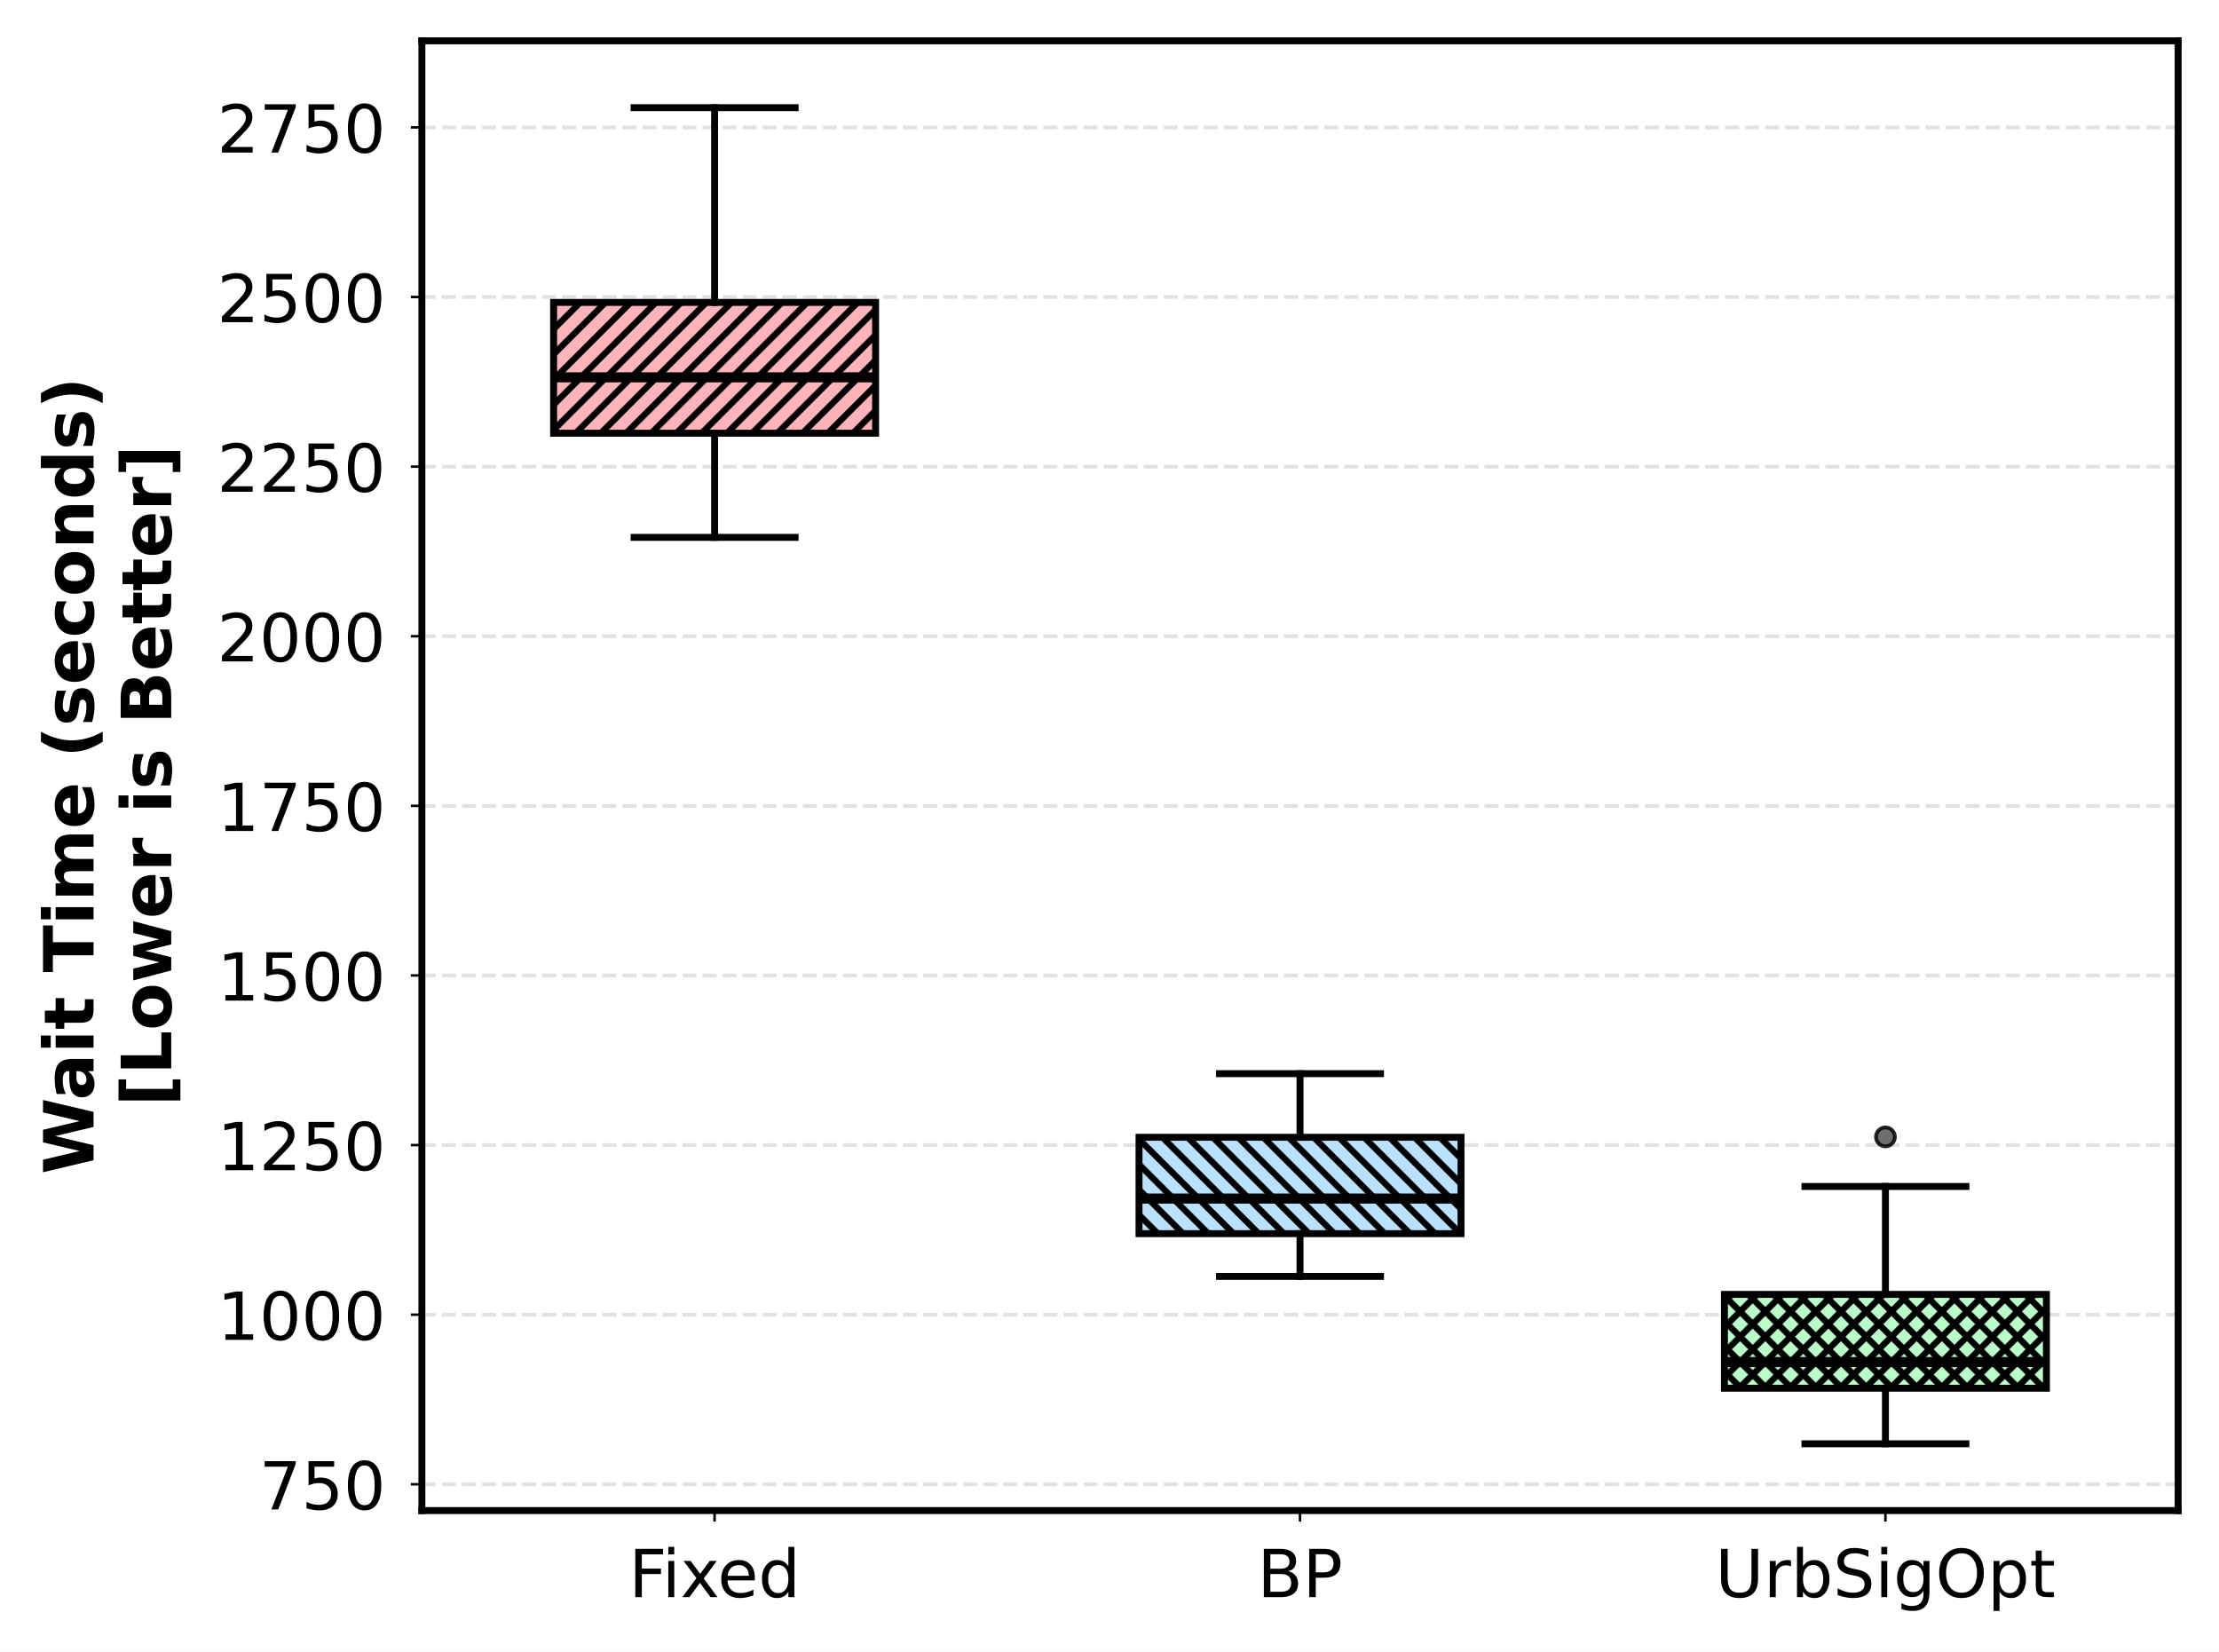
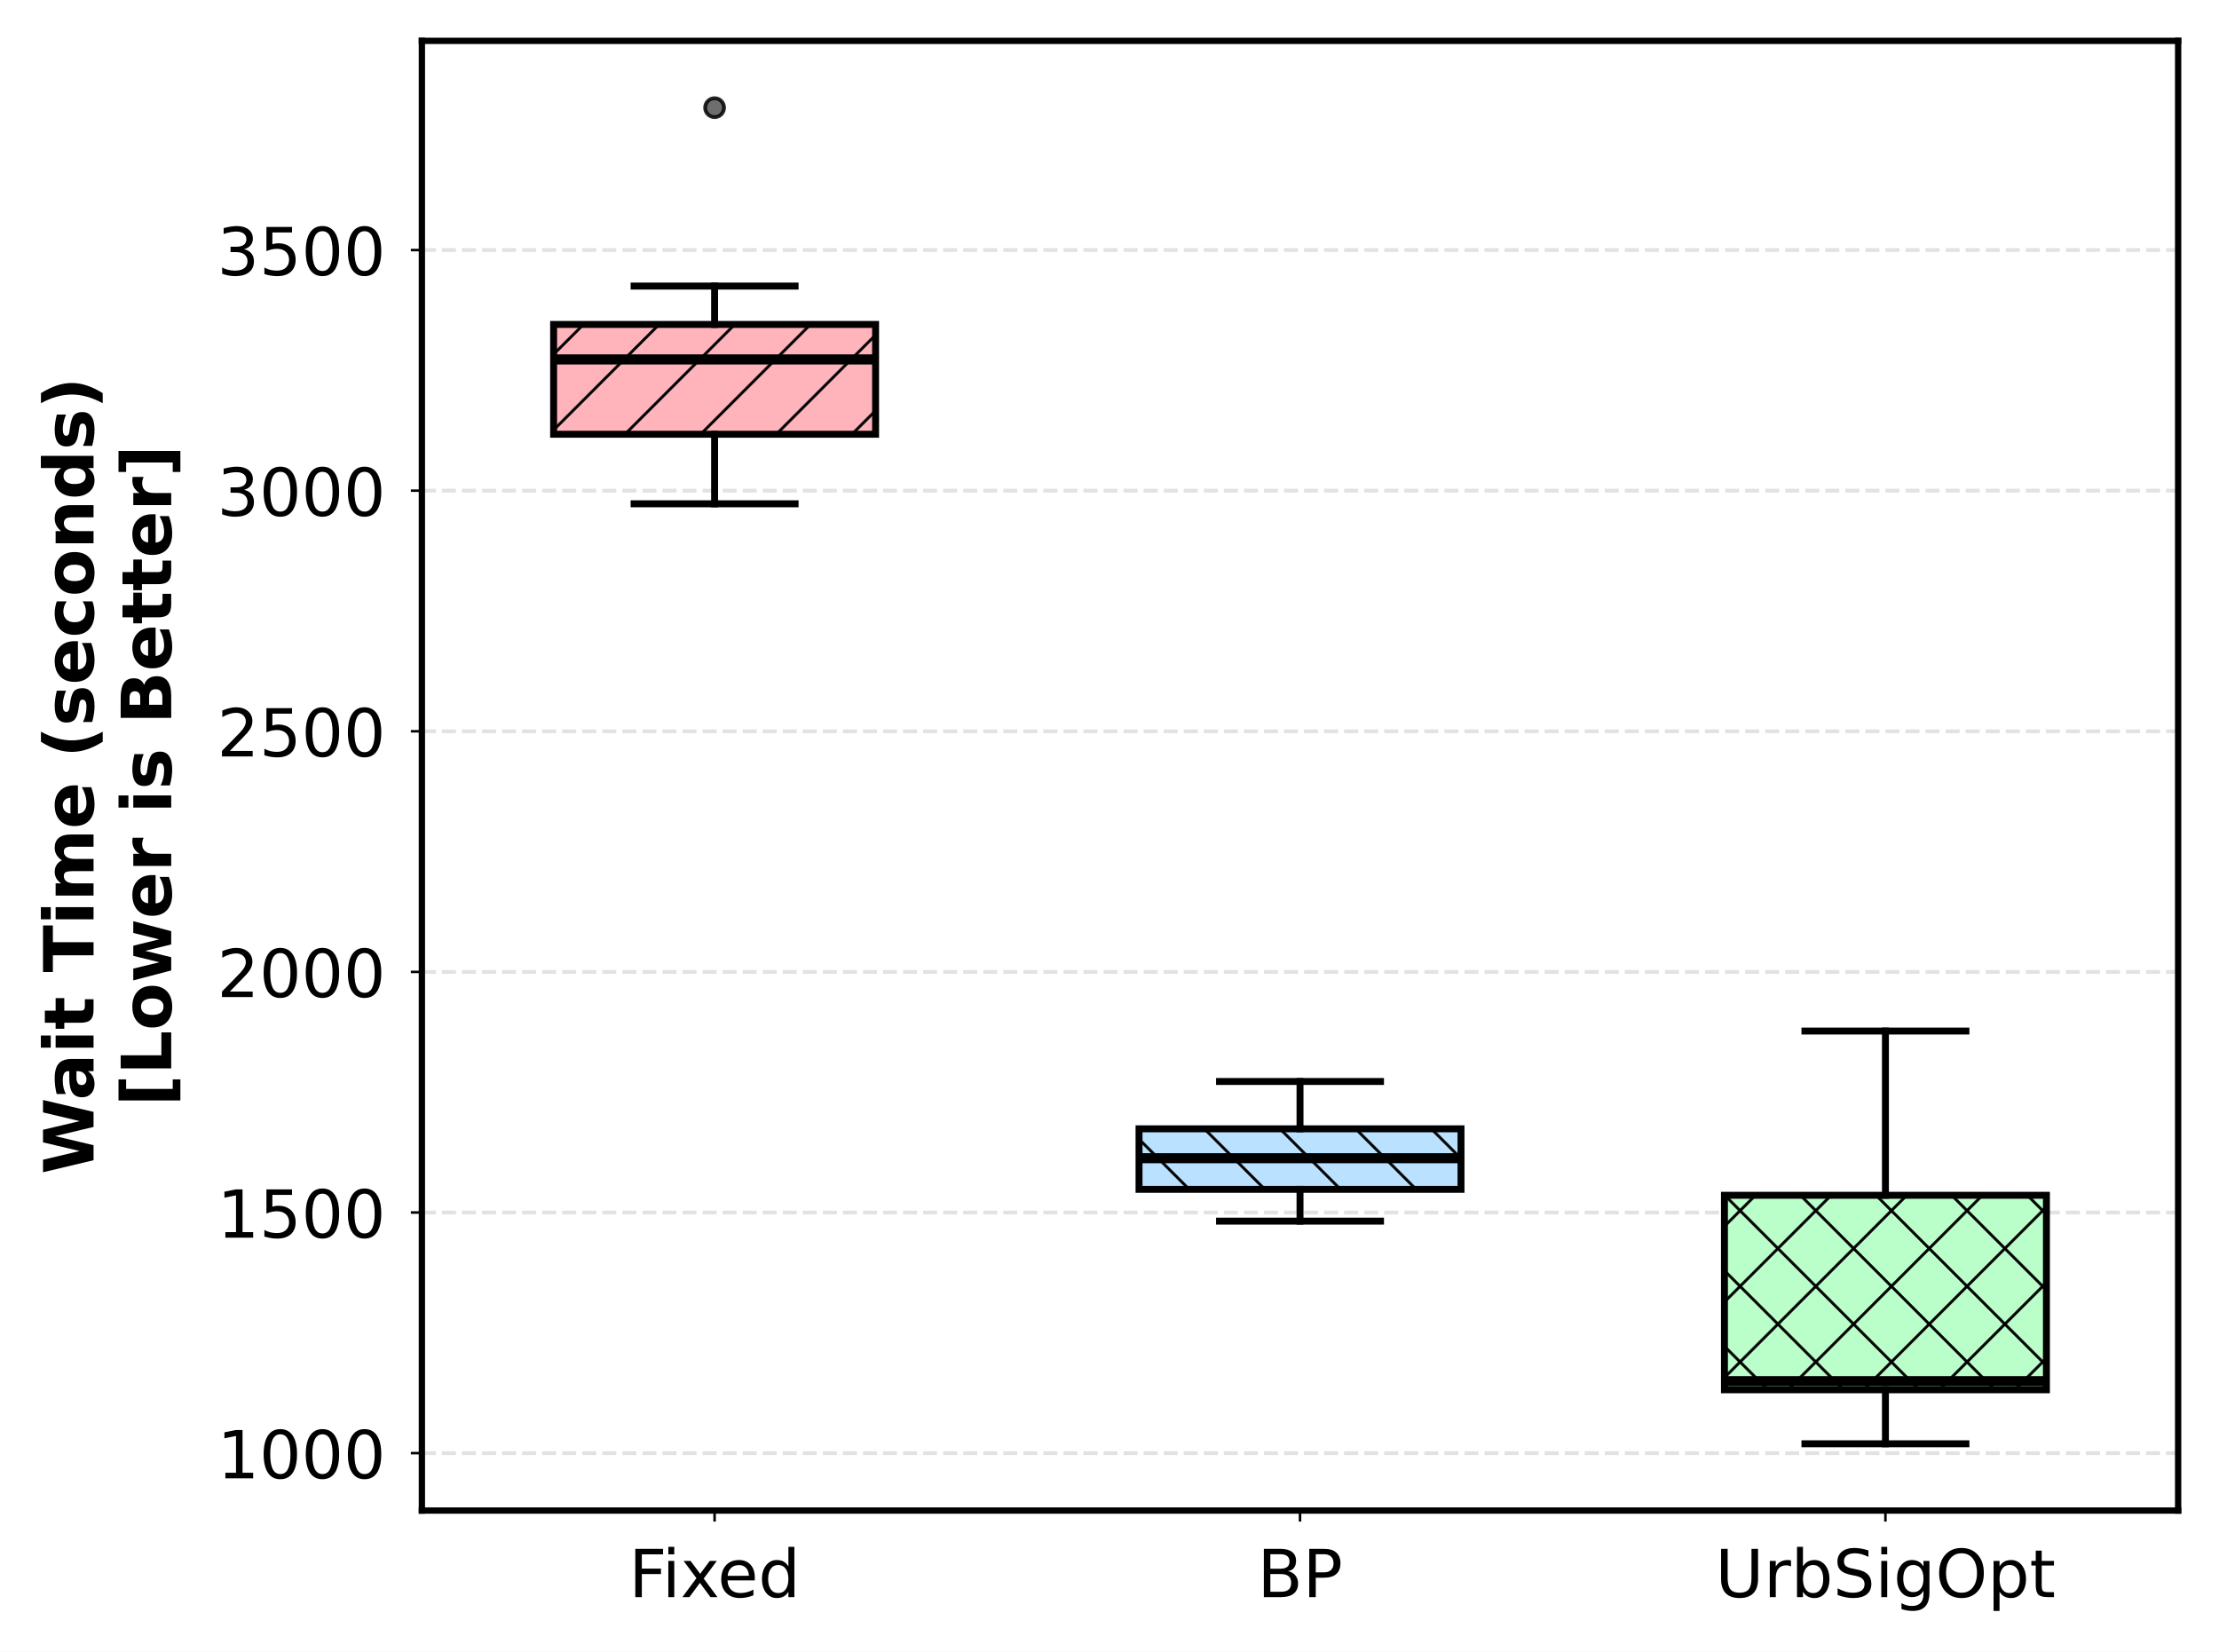
<svg xmlns="http://www.w3.org/2000/svg" xmlns:xlink="http://www.w3.org/1999/xlink" width="703.92pt" height="523.92pt" viewBox="0 0 703.92 523.92" version="1.1">
  <defs>
    <style type="text/css">*{stroke-linejoin: round; stroke-linecap: butt}</style>
  </defs>
  <g id="figure_1">
    <g id="patch_1">
      <path d="M 0 523.92  L 703.92 523.92  L 703.92 0  L 0 0  z " style="fill: #ffffff" />
    </g>
    <g id="axes_1">
      <g id="patch_2">
        <path d="M 133.832 479.135  L 690.96 479.135  L 690.96 12.96  L 133.832 12.96  z " style="fill: #ffffff" />
      </g>
      <g id="matplotlib.axis_1">
        <g id="xtick_1">
          <g id="line2d_1">
            <defs>
-               <path id="mfce91eaafa" d="M 0 0  L 0 3.5  " style="stroke: #000000; stroke-width: 0.8" />
+               <path id="mf1a97d5b76" d="M 0 0  L 0 3.5  " style="stroke: #000000; stroke-width: 0.8" />
            </defs>
            <g>
-               <use xlink:href="#mfce91eaafa" x="226.687" y="479.135" style="stroke: #000000; stroke-width: 0.8" />
+               <use xlink:href="#mf1a97d5b76" x="226.687" y="479.135" style="stroke: #000000; stroke-width: 0.8" />
            </g>
          </g>
          <g id="text_1">
            <text style="font-size: 21px; font-family: 'DejaVu Sans', 'Bitstream Vera Sans', 'Computer Modern Sans Serif', 'Lucida Grande', 'Verdana', 'Geneva', 'Lucid', 'Arial', 'Helvetica', 'Avant Garde', sans-serif; text-anchor: middle" x="226.687" y="506.592" transform="rotate(-0 226.6866 506.5922)">Fixed</text>
          </g>
        </g>
        <g id="xtick_2">
          <g id="line2d_2">
            <g>
-               <use xlink:href="#mfce91eaafa" x="412.396" y="479.135" style="stroke: #000000; stroke-width: 0.8" />
+               <use xlink:href="#mf1a97d5b76" x="412.396" y="479.135" style="stroke: #000000; stroke-width: 0.8" />
            </g>
          </g>
          <g id="text_2">
            <text style="font-size: 21px; font-family: 'DejaVu Sans', 'Bitstream Vera Sans', 'Computer Modern Sans Serif', 'Lucida Grande', 'Verdana', 'Geneva', 'Lucid', 'Arial', 'Helvetica', 'Avant Garde', sans-serif; text-anchor: middle" x="412.396" y="506.592" transform="rotate(-0 412.3958 506.5922)">BP</text>
          </g>
        </g>
        <g id="xtick_3">
          <g id="line2d_3">
            <g>
-               <use xlink:href="#mfce91eaafa" x="598.105" y="479.135" style="stroke: #000000; stroke-width: 0.8" />
+               <use xlink:href="#mf1a97d5b76" x="598.105" y="479.135" style="stroke: #000000; stroke-width: 0.8" />
            </g>
          </g>
          <g id="text_3">
            <text style="font-size: 21px; font-family: 'DejaVu Sans', 'Bitstream Vera Sans', 'Computer Modern Sans Serif', 'Lucida Grande', 'Verdana', 'Geneva', 'Lucid', 'Arial', 'Helvetica', 'Avant Garde', sans-serif; text-anchor: middle" x="598.105" y="506.592" transform="rotate(-0 598.1049 506.5922)">UrbSigOpt</text>
          </g>
        </g>
      </g>
      <g id="matplotlib.axis_2">
        <g id="ytick_1">
          <g id="line2d_4">
-             <path d="M 133.832 470.803  L 690.96 470.803  " clip-path="url(#p4e9131277d)" style="fill: none; stroke-dasharray: 4.44,1.92; stroke-dashoffset: 0; stroke: #c0c0c0; stroke-opacity: 0.45; stroke-width: 1.2" />
+             <path d="M 133.832 460.919  L 690.96 460.919  " clip-path="url(#pee15c678c3)" style="fill: none; stroke-dasharray: 4.44,1.92; stroke-dashoffset: 0; stroke: #c0c0c0; stroke-opacity: 0.45; stroke-width: 1.2" />
          </g>
          <g id="line2d_5">
            <defs>
-               <path id="m93c41d79be" d="M 0 0  L -3.5 0  " style="stroke: #000000; stroke-width: 0.8" />
+               <path id="m9f54881250" d="M 0 0  L -3.5 0  " style="stroke: #000000; stroke-width: 0.8" />
            </defs>
            <g>
-               <use xlink:href="#m93c41d79be" x="133.832" y="470.803" style="stroke: #000000; stroke-width: 0.8" />
+               <use xlink:href="#m9f54881250" x="133.832" y="460.919" style="stroke: #000000; stroke-width: 0.8" />
            </g>
          </g>
          <g id="text_4">
-             <text style="font-size: 21px; font-family: 'DejaVu Sans', 'Bitstream Vera Sans', 'Computer Modern Sans Serif', 'Lucida Grande', 'Verdana', 'Geneva', 'Lucid', 'Arial', 'Helvetica', 'Avant Garde', sans-serif; text-anchor: end" x="122.332" y="478.781" transform="rotate(-0 122.3321 478.7809)">750</text>
+             <text style="font-size: 21px; font-family: 'DejaVu Sans', 'Bitstream Vera Sans', 'Computer Modern Sans Serif', 'Lucida Grande', 'Verdana', 'Geneva', 'Lucid', 'Arial', 'Helvetica', 'Avant Garde', sans-serif; text-anchor: end" x="122.332" y="468.898" transform="rotate(-0 122.3321 468.8978)">1000</text>
          </g>
        </g>
        <g id="ytick_2">
          <g id="line2d_6">
-             <path d="M 133.832 417.004  L 690.96 417.004  " clip-path="url(#p4e9131277d)" style="fill: none; stroke-dasharray: 4.44,1.92; stroke-dashoffset: 0; stroke: #c0c0c0; stroke-opacity: 0.45; stroke-width: 1.2" />
+             <path d="M 133.832 384.598  L 690.96 384.598  " clip-path="url(#pee15c678c3)" style="fill: none; stroke-dasharray: 4.44,1.92; stroke-dashoffset: 0; stroke: #c0c0c0; stroke-opacity: 0.45; stroke-width: 1.2" />
          </g>
          <g id="line2d_7">
            <g>
-               <use xlink:href="#m93c41d79be" x="133.832" y="417.004" style="stroke: #000000; stroke-width: 0.8" />
+               <use xlink:href="#m9f54881250" x="133.832" y="384.598" style="stroke: #000000; stroke-width: 0.8" />
            </g>
          </g>
          <g id="text_5">
-             <text style="font-size: 21px; font-family: 'DejaVu Sans', 'Bitstream Vera Sans', 'Computer Modern Sans Serif', 'Lucida Grande', 'Verdana', 'Geneva', 'Lucid', 'Arial', 'Helvetica', 'Avant Garde', sans-serif; text-anchor: end" x="122.332" y="424.982" transform="rotate(-0 122.3321 424.9819)">1000</text>
+             <text style="font-size: 21px; font-family: 'DejaVu Sans', 'Bitstream Vera Sans', 'Computer Modern Sans Serif', 'Lucida Grande', 'Verdana', 'Geneva', 'Lucid', 'Arial', 'Helvetica', 'Avant Garde', sans-serif; text-anchor: end" x="122.332" y="392.577" transform="rotate(-0 122.3321 392.5767)">1500</text>
          </g>
        </g>
        <g id="ytick_3">
          <g id="line2d_8">
-             <path d="M 133.832 363.204  L 690.96 363.204  " clip-path="url(#p4e9131277d)" style="fill: none; stroke-dasharray: 4.44,1.92; stroke-dashoffset: 0; stroke: #c0c0c0; stroke-opacity: 0.45; stroke-width: 1.2" />
+             <path d="M 133.832 308.277  L 690.96 308.277  " clip-path="url(#pee15c678c3)" style="fill: none; stroke-dasharray: 4.44,1.92; stroke-dashoffset: 0; stroke: #c0c0c0; stroke-opacity: 0.45; stroke-width: 1.2" />
          </g>
          <g id="line2d_9">
            <g>
-               <use xlink:href="#m93c41d79be" x="133.832" y="363.204" style="stroke: #000000; stroke-width: 0.8" />
+               <use xlink:href="#m9f54881250" x="133.832" y="308.277" style="stroke: #000000; stroke-width: 0.8" />
            </g>
          </g>
          <g id="text_6">
-             <text style="font-size: 21px; font-family: 'DejaVu Sans', 'Bitstream Vera Sans', 'Computer Modern Sans Serif', 'Lucida Grande', 'Verdana', 'Geneva', 'Lucid', 'Arial', 'Helvetica', 'Avant Garde', sans-serif; text-anchor: end" x="122.332" y="371.183" transform="rotate(-0 122.3321 371.1828)">1250</text>
+             <text style="font-size: 21px; font-family: 'DejaVu Sans', 'Bitstream Vera Sans', 'Computer Modern Sans Serif', 'Lucida Grande', 'Verdana', 'Geneva', 'Lucid', 'Arial', 'Helvetica', 'Avant Garde', sans-serif; text-anchor: end" x="122.332" y="316.256" transform="rotate(-0 122.3321 316.2556)">2000</text>
          </g>
        </g>
        <g id="ytick_4">
          <g id="line2d_10">
-             <path d="M 133.832 309.405  L 690.96 309.405  " clip-path="url(#p4e9131277d)" style="fill: none; stroke-dasharray: 4.44,1.92; stroke-dashoffset: 0; stroke: #c0c0c0; stroke-opacity: 0.45; stroke-width: 1.2" />
+             <path d="M 133.832 231.956  L 690.96 231.956  " clip-path="url(#pee15c678c3)" style="fill: none; stroke-dasharray: 4.44,1.92; stroke-dashoffset: 0; stroke: #c0c0c0; stroke-opacity: 0.45; stroke-width: 1.2" />
          </g>
          <g id="line2d_11">
            <g>
-               <use xlink:href="#m93c41d79be" x="133.832" y="309.405" style="stroke: #000000; stroke-width: 0.8" />
+               <use xlink:href="#m9f54881250" x="133.832" y="231.956" style="stroke: #000000; stroke-width: 0.8" />
            </g>
          </g>
          <g id="text_7">
-             <text style="font-size: 21px; font-family: 'DejaVu Sans', 'Bitstream Vera Sans', 'Computer Modern Sans Serif', 'Lucida Grande', 'Verdana', 'Geneva', 'Lucid', 'Arial', 'Helvetica', 'Avant Garde', sans-serif; text-anchor: end" x="122.332" y="317.384" transform="rotate(-0 122.3321 317.3837)">1500</text>
+             <text style="font-size: 21px; font-family: 'DejaVu Sans', 'Bitstream Vera Sans', 'Computer Modern Sans Serif', 'Lucida Grande', 'Verdana', 'Geneva', 'Lucid', 'Arial', 'Helvetica', 'Avant Garde', sans-serif; text-anchor: end" x="122.332" y="239.934" transform="rotate(-0 122.3321 239.9345)">2500</text>
          </g>
        </g>
        <g id="ytick_5">
          <g id="line2d_12">
-             <path d="M 133.832 255.606  L 690.96 255.606  " clip-path="url(#p4e9131277d)" style="fill: none; stroke-dasharray: 4.44,1.92; stroke-dashoffset: 0; stroke: #c0c0c0; stroke-opacity: 0.45; stroke-width: 1.2" />
+             <path d="M 133.832 155.635  L 690.96 155.635  " clip-path="url(#pee15c678c3)" style="fill: none; stroke-dasharray: 4.44,1.92; stroke-dashoffset: 0; stroke: #c0c0c0; stroke-opacity: 0.45; stroke-width: 1.2" />
          </g>
          <g id="line2d_13">
            <g>
-               <use xlink:href="#m93c41d79be" x="133.832" y="255.606" style="stroke: #000000; stroke-width: 0.8" />
+               <use xlink:href="#m9f54881250" x="133.832" y="155.635" style="stroke: #000000; stroke-width: 0.8" />
            </g>
          </g>
          <g id="text_8">
-             <text style="font-size: 21px; font-family: 'DejaVu Sans', 'Bitstream Vera Sans', 'Computer Modern Sans Serif', 'Lucida Grande', 'Verdana', 'Geneva', 'Lucid', 'Arial', 'Helvetica', 'Avant Garde', sans-serif; text-anchor: end" x="122.332" y="263.585" transform="rotate(-0 122.3321 263.5847)">1750</text>
+             <text style="font-size: 21px; font-family: 'DejaVu Sans', 'Bitstream Vera Sans', 'Computer Modern Sans Serif', 'Lucida Grande', 'Verdana', 'Geneva', 'Lucid', 'Arial', 'Helvetica', 'Avant Garde', sans-serif; text-anchor: end" x="122.332" y="163.613" transform="rotate(-0 122.3321 163.6134)">3000</text>
          </g>
        </g>
        <g id="ytick_6">
          <g id="line2d_14">
-             <path d="M 133.832 201.807  L 690.96 201.807  " clip-path="url(#p4e9131277d)" style="fill: none; stroke-dasharray: 4.44,1.92; stroke-dashoffset: 0; stroke: #c0c0c0; stroke-opacity: 0.45; stroke-width: 1.2" />
+             <path d="M 133.832 79.314  L 690.96 79.314  " clip-path="url(#pee15c678c3)" style="fill: none; stroke-dasharray: 4.44,1.92; stroke-dashoffset: 0; stroke: #c0c0c0; stroke-opacity: 0.45; stroke-width: 1.2" />
          </g>
          <g id="line2d_15">
            <g>
-               <use xlink:href="#m93c41d79be" x="133.832" y="201.807" style="stroke: #000000; stroke-width: 0.8" />
+               <use xlink:href="#m9f54881250" x="133.832" y="79.314" style="stroke: #000000; stroke-width: 0.8" />
            </g>
          </g>
          <g id="text_9">
-             <text style="font-size: 21px; font-family: 'DejaVu Sans', 'Bitstream Vera Sans', 'Computer Modern Sans Serif', 'Lucida Grande', 'Verdana', 'Geneva', 'Lucid', 'Arial', 'Helvetica', 'Avant Garde', sans-serif; text-anchor: end" x="122.332" y="209.786" transform="rotate(-0 122.3321 209.7856)">2000</text>
-           </g>
-         </g>
-         <g id="ytick_7">
-           <g id="line2d_16">
-             <path d="M 133.832 148.008  L 690.96 148.008  " clip-path="url(#p4e9131277d)" style="fill: none; stroke-dasharray: 4.44,1.92; stroke-dashoffset: 0; stroke: #c0c0c0; stroke-opacity: 0.45; stroke-width: 1.2" />
-           </g>
-           <g id="line2d_17">
-             <g>
-               <use xlink:href="#m93c41d79be" x="133.832" y="148.008" style="stroke: #000000; stroke-width: 0.8" />
-             </g>
-           </g>
-           <g id="text_10">
-             <text style="font-size: 21px; font-family: 'DejaVu Sans', 'Bitstream Vera Sans', 'Computer Modern Sans Serif', 'Lucida Grande', 'Verdana', 'Geneva', 'Lucid', 'Arial', 'Helvetica', 'Avant Garde', sans-serif; text-anchor: end" x="122.332" y="155.987" transform="rotate(-0 122.3321 155.9865)">2250</text>
-           </g>
-         </g>
-         <g id="ytick_8">
-           <g id="line2d_18">
-             <path d="M 133.832 94.209  L 690.96 94.209  " clip-path="url(#p4e9131277d)" style="fill: none; stroke-dasharray: 4.44,1.92; stroke-dashoffset: 0; stroke: #c0c0c0; stroke-opacity: 0.45; stroke-width: 1.2" />
-           </g>
-           <g id="line2d_19">
-             <g>
-               <use xlink:href="#m93c41d79be" x="133.832" y="94.209" style="stroke: #000000; stroke-width: 0.8" />
-             </g>
-           </g>
-           <g id="text_11">
-             <text style="font-size: 21px; font-family: 'DejaVu Sans', 'Bitstream Vera Sans', 'Computer Modern Sans Serif', 'Lucida Grande', 'Verdana', 'Geneva', 'Lucid', 'Arial', 'Helvetica', 'Avant Garde', sans-serif; text-anchor: end" x="122.332" y="102.187" transform="rotate(-0 122.3321 102.1875)">2500</text>
-           </g>
-         </g>
-         <g id="ytick_9">
-           <g id="line2d_20">
-             <path d="M 133.832 40.41  L 690.96 40.41  " clip-path="url(#p4e9131277d)" style="fill: none; stroke-dasharray: 4.44,1.92; stroke-dashoffset: 0; stroke: #c0c0c0; stroke-opacity: 0.45; stroke-width: 1.2" />
-           </g>
-           <g id="line2d_21">
-             <g>
-               <use xlink:href="#m93c41d79be" x="133.832" y="40.41" style="stroke: #000000; stroke-width: 0.8" />
-             </g>
-           </g>
-           <g id="text_12">
-             <text style="font-size: 21px; font-family: 'DejaVu Sans', 'Bitstream Vera Sans', 'Computer Modern Sans Serif', 'Lucida Grande', 'Verdana', 'Geneva', 'Lucid', 'Arial', 'Helvetica', 'Avant Garde', sans-serif; text-anchor: end" x="122.332" y="48.388" transform="rotate(-0 122.3321 48.38841)">2750</text>
-           </g>
-         </g>
-         <g id="text_13">
+             <text style="font-size: 21px; font-family: 'DejaVu Sans', 'Bitstream Vera Sans', 'Computer Modern Sans Serif', 'Lucida Grande', 'Verdana', 'Geneva', 'Lucid', 'Arial', 'Helvetica', 'Avant Garde', sans-serif; text-anchor: end" x="122.332" y="87.292" transform="rotate(-0 122.3321 87.29229)">3500</text>
+           </g>
+         </g>
+         <g id="text_10">
          <text style="font-weight: 700; font-size: 22px; font-family: 'DejaVu Sans', 'Bitstream Vera Sans', 'Computer Modern Sans Serif', 'Lucida Grande', 'Verdana', 'Geneva', 'Lucid', 'Arial', 'Helvetica', 'Avant Garde', sans-serif" transform="translate(29.67656 372.4824) rotate(-90)">Wait Time (seconds)</text>
          <text style="font-weight: 700; font-size: 22px; font-family: 'DejaVu Sans', 'Bitstream Vera Sans', 'Computer Modern Sans Serif', 'Lucida Grande', 'Verdana', 'Geneva', 'Lucid', 'Arial', 'Helvetica', 'Avant Garde', sans-serif" transform="translate(54.31175 350.9396) rotate(-90)">[Lower is Better]</text>
        </g>
      </g>
      <g id="patch_3">
-         <path d="M 175.617 137.41  L 277.757 137.41  L 277.757 95.921  L 175.617 95.921  L 175.617 137.41  z " clip-path="url(#p4e9131277d)" style="fill: url(#h4d9c8e17f6); stroke: #000000; stroke-width: 2.2; stroke-linejoin: miter" />
+         <path d="M 175.617 137.739  L 277.757 137.739  L 277.757 102.908  L 175.617 102.908  L 175.617 137.739  z " clip-path="url(#pee15c678c3)" style="fill: url(#hf44bc462cb); stroke: #000000; stroke-width: 2.2; stroke-linejoin: miter" />
+       </g>
+       <g id="line2d_16">
+         <path d="M 226.687 137.739  L 226.687 159.798  " clip-path="url(#pee15c678c3)" style="fill: none; stroke: #000000; stroke-width: 2.2; stroke-linecap: square" />
+       </g>
+       <g id="line2d_17">
+         <path d="M 226.687 102.908  L 226.687 90.74  " clip-path="url(#pee15c678c3)" style="fill: none; stroke: #000000; stroke-width: 2.2; stroke-linecap: square" />
+       </g>
+       <g id="line2d_18">
+         <path d="M 201.152 159.798  L 252.222 159.798  " clip-path="url(#pee15c678c3)" style="fill: none; stroke: #000000; stroke-width: 2.2; stroke-linecap: square" />
+       </g>
+       <g id="line2d_19">
+         <path d="M 201.152 90.74  L 252.222 90.74  " clip-path="url(#pee15c678c3)" style="fill: none; stroke: #000000; stroke-width: 2.2; stroke-linecap: square" />
+       </g>
+       <g id="line2d_20">
+         <defs>
+           <path id="mf17df44dd2" d="M 0 3  C 0.796 3 1.559 2.684 2.121 2.121  C 2.684 1.559 3 0.796 3 0  C 3 -0.796 2.684 -1.559 2.121 -2.121  C 1.559 -2.684 0.796 -3 0 -3  C -0.796 -3 -1.559 -2.684 -2.121 -2.121  C -2.684 -1.559 -3 -0.796 -3 0  C -3 0.796 -2.684 1.559 -2.121 2.121  C -1.559 2.684 -0.796 3 0 3  z " style="stroke: #000000; stroke-opacity: 0.85; stroke-width: 1.2" />
+         </defs>
+         <g clip-path="url(#pee15c678c3)">
+           <use xlink:href="#mf17df44dd2" x="226.687" y="34.15" style="fill: #555555; fill-opacity: 0.85; stroke: #000000; stroke-opacity: 0.85; stroke-width: 1.2" />
+         </g>
+       </g>
+       <g id="patch_4">
+         <path d="M 361.326 377.249  L 463.466 377.249  L 463.466 358.048  L 361.326 358.048  L 361.326 377.249  z " clip-path="url(#pee15c678c3)" style="fill: url(#hb45cad00ce); stroke: #000000; stroke-width: 2.2; stroke-linejoin: miter" />
+       </g>
+       <g id="line2d_21">
+         <path d="M 412.396 377.249  L 412.396 387.328  " clip-path="url(#pee15c678c3)" style="fill: none; stroke: #000000; stroke-width: 2.2; stroke-linecap: square" />
      </g>
      <g id="line2d_22">
-         <path d="M 226.687 137.41  L 226.687 170.45  " clip-path="url(#p4e9131277d)" style="fill: none; stroke: #000000; stroke-width: 2.2; stroke-linecap: square" />
+         <path d="M 412.396 358.048  L 412.396 343.038  " clip-path="url(#pee15c678c3)" style="fill: none; stroke: #000000; stroke-width: 2.2; stroke-linecap: square" />
      </g>
      <g id="line2d_23">
-         <path d="M 226.687 95.921  L 226.687 34.15  " clip-path="url(#p4e9131277d)" style="fill: none; stroke: #000000; stroke-width: 2.2; stroke-linecap: square" />
+         <path d="M 386.861 387.328  L 437.931 387.328  " clip-path="url(#pee15c678c3)" style="fill: none; stroke: #000000; stroke-width: 2.2; stroke-linecap: square" />
      </g>
      <g id="line2d_24">
-         <path d="M 201.152 170.45  L 252.222 170.45  " clip-path="url(#p4e9131277d)" style="fill: none; stroke: #000000; stroke-width: 2.2; stroke-linecap: square" />
-       </g>
-       <g id="line2d_25">
-         <path d="M 201.152 34.15  L 252.222 34.15  " clip-path="url(#p4e9131277d)" style="fill: none; stroke: #000000; stroke-width: 2.2; stroke-linecap: square" />
-       </g>
-       <g id="line2d_26" />
-       <g id="patch_4">
-         <path d="M 361.326 391.302  L 463.466 391.302  L 463.466 360.733  L 361.326 360.733  L 361.326 391.302  z " clip-path="url(#p4e9131277d)" style="fill: url(#h1185ddb10b); stroke: #000000; stroke-width: 2.2; stroke-linejoin: miter" />
+         <path d="M 386.861 343.038  L 437.931 343.038  " clip-path="url(#pee15c678c3)" style="fill: none; stroke: #000000; stroke-width: 2.2; stroke-linecap: square" />
+       </g>
+       <g id="line2d_25" />
+       <g id="patch_5">
+         <path d="M 547.035 440.824  L 649.175 440.824  L 649.175 379.131  L 547.035 379.131  L 547.035 440.824  z " clip-path="url(#pee15c678c3)" style="fill: url(#h4a9b6c65d4); stroke: #000000; stroke-width: 2.2; stroke-linejoin: miter" />
+       </g>
+       <g id="line2d_26">
+         <path d="M 598.105 440.824  L 598.105 457.946  " clip-path="url(#pee15c678c3)" style="fill: none; stroke: #000000; stroke-width: 2.2; stroke-linecap: square" />
      </g>
      <g id="line2d_27">
-         <path d="M 412.396 391.302  L 412.396 404.874  " clip-path="url(#p4e9131277d)" style="fill: none; stroke: #000000; stroke-width: 2.2; stroke-linecap: square" />
+         <path d="M 598.105 379.131  L 598.105 327.04  " clip-path="url(#pee15c678c3)" style="fill: none; stroke: #000000; stroke-width: 2.2; stroke-linecap: square" />
      </g>
      <g id="line2d_28">
-         <path d="M 412.396 360.733  L 412.396 340.562  " clip-path="url(#p4e9131277d)" style="fill: none; stroke: #000000; stroke-width: 2.2; stroke-linecap: square" />
+         <path d="M 572.57 457.946  L 623.64 457.946  " clip-path="url(#pee15c678c3)" style="fill: none; stroke: #000000; stroke-width: 2.2; stroke-linecap: square" />
      </g>
      <g id="line2d_29">
-         <path d="M 386.861 404.874  L 437.931 404.874  " clip-path="url(#p4e9131277d)" style="fill: none; stroke: #000000; stroke-width: 2.2; stroke-linecap: square" />
-       </g>
-       <g id="line2d_30">
-         <path d="M 386.861 340.562  L 437.931 340.562  " clip-path="url(#p4e9131277d)" style="fill: none; stroke: #000000; stroke-width: 2.2; stroke-linecap: square" />
-       </g>
-       <g id="line2d_31" />
-       <g id="patch_5">
-         <path d="M 547.035 440.332  L 649.175 440.332  L 649.175 410.578  L 547.035 410.578  L 547.035 440.332  z " clip-path="url(#p4e9131277d)" style="fill: url(#h4a92f8dddd); stroke: #000000; stroke-width: 2.2; stroke-linejoin: miter" />
+         <path d="M 572.57 327.04  L 623.64 327.04  " clip-path="url(#pee15c678c3)" style="fill: none; stroke: #000000; stroke-width: 2.2; stroke-linecap: square" />
+       </g>
+       <g id="line2d_30" />
+       <g id="line2d_31">
+         <path d="M 175.617 114.005  L 277.757 114.005  " clip-path="url(#pee15c678c3)" style="fill: none; stroke: #000000; stroke-width: 3.2" />
      </g>
      <g id="line2d_32">
-         <path d="M 598.105 440.332  L 598.105 457.946  " clip-path="url(#p4e9131277d)" style="fill: none; stroke: #000000; stroke-width: 2.2; stroke-linecap: square" />
+         <path d="M 361.326 367.371  L 463.466 367.371  " clip-path="url(#pee15c678c3)" style="fill: none; stroke: #000000; stroke-width: 3.2" />
      </g>
      <g id="line2d_33">
-         <path d="M 598.105 410.578  L 598.105 376.331  " clip-path="url(#p4e9131277d)" style="fill: none; stroke: #000000; stroke-width: 2.2; stroke-linecap: square" />
-       </g>
-       <g id="line2d_34">
-         <path d="M 572.57 457.946  L 623.64 457.946  " clip-path="url(#p4e9131277d)" style="fill: none; stroke: #000000; stroke-width: 2.2; stroke-linecap: square" />
-       </g>
-       <g id="line2d_35">
-         <path d="M 572.57 376.331  L 623.64 376.331  " clip-path="url(#p4e9131277d)" style="fill: none; stroke: #000000; stroke-width: 2.2; stroke-linecap: square" />
-       </g>
-       <g id="line2d_36">
-         <defs>
-           <path id="m19a199fe6b" d="M 0 3  C 0.796 3 1.559 2.684 2.121 2.121  C 2.684 1.559 3 0.796 3 0  C 3 -0.796 2.684 -1.559 2.121 -2.121  C 1.559 -2.684 0.796 -3 0 -3  C -0.796 -3 -1.559 -2.684 -2.121 -2.121  C -2.684 -1.559 -3 -0.796 -3 0  C -3 0.796 -2.684 1.559 -2.121 2.121  C -1.559 2.684 -0.796 3 0 3  z " style="stroke: #000000; stroke-opacity: 0.85; stroke-width: 1.2" />
-         </defs>
-         <g clip-path="url(#p4e9131277d)">
-           <use xlink:href="#m19a199fe6b" x="598.105" y="360.612" style="fill: #555555; fill-opacity: 0.85; stroke: #000000; stroke-opacity: 0.85; stroke-width: 1.2" />
-         </g>
-       </g>
-       <g id="line2d_37">
-         <path d="M 175.617 119.687  L 277.757 119.687  " clip-path="url(#p4e9131277d)" style="fill: none; stroke: #000000; stroke-width: 3.2" />
-       </g>
-       <g id="line2d_38">
-         <path d="M 361.326 380.176  L 463.466 380.176  " clip-path="url(#p4e9131277d)" style="fill: none; stroke: #000000; stroke-width: 3.2" />
-       </g>
-       <g id="line2d_39">
-         <path d="M 547.035 432.031  L 649.175 432.031  " clip-path="url(#p4e9131277d)" style="fill: none; stroke: #000000; stroke-width: 3.2" />
+         <path d="M 547.035 438.083  L 649.175 438.083  " clip-path="url(#pee15c678c3)" style="fill: none; stroke: #000000; stroke-width: 3.2" />
      </g>
      <g id="patch_6">
-         <path d="M 133.832 479.135  L 133.832 12.96  " style="fill: none; stroke: #000000; stroke-width: 2.2; stroke-linejoin: miter; stroke-linecap: square" />
+         <path d="M 133.832 479.135  L 133.832 12.96  " style="fill: none; stroke: #000000; stroke-width: 2; stroke-linejoin: miter; stroke-linecap: square" />
      </g>
      <g id="patch_7">
-         <path d="M 690.96 479.135  L 690.96 12.96  " style="fill: none; stroke: #000000; stroke-width: 2.2; stroke-linejoin: miter; stroke-linecap: square" />
+         <path d="M 690.96 479.135  L 690.96 12.96  " style="fill: none; stroke: #000000; stroke-width: 2; stroke-linejoin: miter; stroke-linecap: square" />
      </g>
      <g id="patch_8">
-         <path d="M 133.832 479.135  L 690.96 479.135  " style="fill: none; stroke: #000000; stroke-width: 2.2; stroke-linejoin: miter; stroke-linecap: square" />
+         <path d="M 133.832 479.135  L 690.96 479.135  " style="fill: none; stroke: #000000; stroke-width: 2; stroke-linejoin: miter; stroke-linecap: square" />
      </g>
      <g id="patch_9">
-         <path d="M 133.832 12.96  L 690.96 12.96  " style="fill: none; stroke: #000000; stroke-width: 2.2; stroke-linejoin: miter; stroke-linecap: square" />
+         <path d="M 133.832 12.96  L 690.96 12.96  " style="fill: none; stroke: #000000; stroke-width: 2; stroke-linejoin: miter; stroke-linecap: square" />
      </g>
    </g>
  </g>
  <defs>
-     <clipPath id="p4e9131277d">
+     <clipPath id="pee15c678c3">
      <rect x="133.832" y="12.96" width="557.127" height="466.175" />
    </clipPath>
  </defs>
  <defs>
-     <pattern id="h4d9c8e17f6" patternUnits="userSpaceOnUse" x="0" y="0" width="72" height="72">
+     <pattern id="hf44bc462cb" patternUnits="userSpaceOnUse" x="0" y="0" width="72" height="72">
      <rect x="0" y="0" width="73" height="73" fill="#ffb3ba" />
-       <path d="M -36 36  L 36 -36  M -32 40  L 40 -32  M -28 44  L 44 -28  M -24 48  L 48 -24  M -20 52  L 52 -20  M -16 56  L 56 -16  M -12 60  L 60 -12  M -8 64  L 64 -8  M -4 68  L 68 -4  M 0 72  L 72 0  M 4 76  L 76 4  M 8 80  L 80 8  M 12 84  L 84 12  M 16 88  L 88 16  M 20 92  L 92 20  M 24 96  L 96 24  M 28 100  L 100 28  M 32 104  L 104 32  M 36 108  L 108 36  " style="fill: #000000; stroke: #000000; stroke-width: 2.0; stroke-linecap: butt; stroke-linejoin: miter" />
+       <path d="M -36 36  L 36 -36  M -24 48  L 48 -24  M -12 60  L 60 -12  M 0 72  L 72 0  M 12 84  L 84 12  M 24 96  L 96 24  M 36 108  L 108 36  " style="fill: #000000; stroke: #000000; stroke-width: 0.9; stroke-linecap: butt; stroke-linejoin: miter" />
    </pattern>
-     <pattern id="h1185ddb10b" patternUnits="userSpaceOnUse" x="0" y="0" width="72" height="72">
+     <pattern id="hb45cad00ce" patternUnits="userSpaceOnUse" x="0" y="0" width="72" height="72">
      <rect x="0" y="0" width="73" height="73" fill="#bae1ff" />
-       <path d="M -36 36  L 36 108  M -32 32  L 40 104  M -28 28  L 44 100  M -24 24  L 48 96  M -20 20  L 52 92  M -16 16  L 56 88  M -12 12  L 60 84  M -8 8  L 64 80  M -4 4  L 68 76  M 0 0  L 72 72  M 4 -4  L 76 68  M 8 -8  L 80 64  M 12 -12  L 84 60  M 16 -16  L 88 56  M 20 -20  L 92 52  M 24 -24  L 96 48  M 28 -28  L 100 44  M 32 -32  L 104 40  M 36 -36  L 108 36  " style="fill: #000000; stroke: #000000; stroke-width: 2.0; stroke-linecap: butt; stroke-linejoin: miter" />
+       <path d="M -36 36  L 36 108  M -24 24  L 48 96  M -12 12  L 60 84  M 0 0  L 72 72  M 12 -12  L 84 60  M 24 -24  L 96 48  M 36 -36  L 108 36  " style="fill: #000000; stroke: #000000; stroke-width: 0.9; stroke-linecap: butt; stroke-linejoin: miter" />
    </pattern>
-     <pattern id="h4a92f8dddd" patternUnits="userSpaceOnUse" x="0" y="0" width="72" height="72">
+     <pattern id="h4a9b6c65d4" patternUnits="userSpaceOnUse" x="0" y="0" width="72" height="72">
      <rect x="0" y="0" width="73" height="73" fill="#baffc9" />
-       <path d="M -36 36  L 36 -36  M -32 40  L 40 -32  M -28 44  L 44 -28  M -24 48  L 48 -24  M -20 52  L 52 -20  M -16 56  L 56 -16  M -12 60  L 60 -12  M -8 64  L 64 -8  M -4 68  L 68 -4  M 0 72  L 72 0  M 4 76  L 76 4  M 8 80  L 80 8  M 12 84  L 84 12  M 16 88  L 88 16  M 20 92  L 92 20  M 24 96  L 96 24  M 28 100  L 100 28  M 32 104  L 104 32  M 36 108  L 108 36  M -36 36  L 36 108  M -32 32  L 40 104  M -28 28  L 44 100  M -24 24  L 48 96  M -20 20  L 52 92  M -16 16  L 56 88  M -12 12  L 60 84  M -8 8  L 64 80  M -4 4  L 68 76  M 0 0  L 72 72  M 4 -4  L 76 68  M 8 -8  L 80 64  M 12 -12  L 84 60  M 16 -16  L 88 56  M 20 -20  L 92 52  M 24 -24  L 96 48  M 28 -28  L 100 44  M 32 -32  L 104 40  M 36 -36  L 108 36  " style="fill: #000000; stroke: #000000; stroke-width: 2.0; stroke-linecap: butt; stroke-linejoin: miter" />
+       <path d="M -36 36  L 36 -36  M -24 48  L 48 -24  M -12 60  L 60 -12  M 0 72  L 72 0  M 12 84  L 84 12  M 24 96  L 96 24  M 36 108  L 108 36  M -36 36  L 36 108  M -24 24  L 48 96  M -12 12  L 60 84  M 0 0  L 72 72  M 12 -12  L 84 60  M 24 -24  L 96 48  M 36 -36  L 108 36  " style="fill: #000000; stroke: #000000; stroke-width: 0.9; stroke-linecap: butt; stroke-linejoin: miter" />
    </pattern>
  </defs>
</svg>
